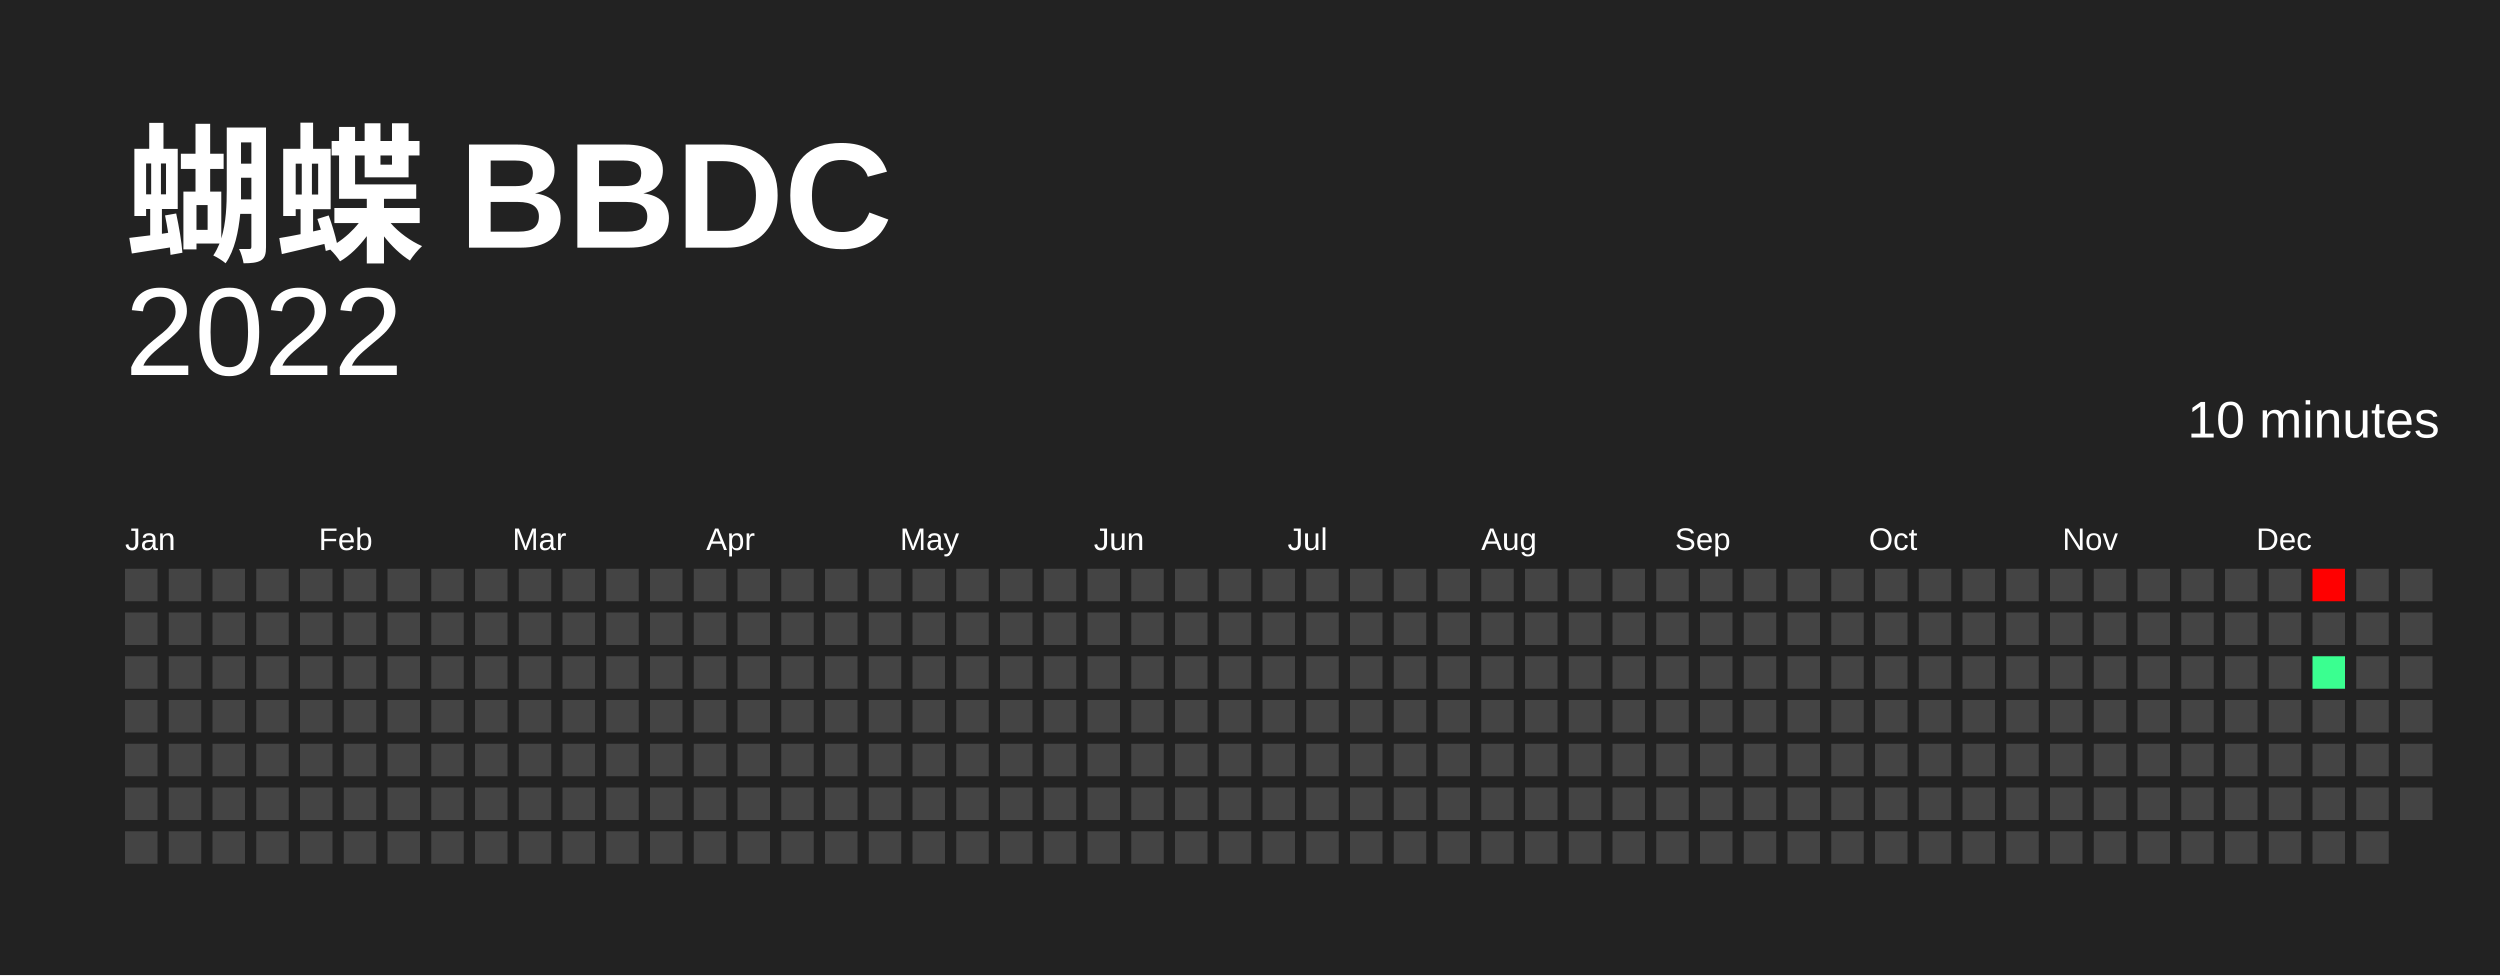
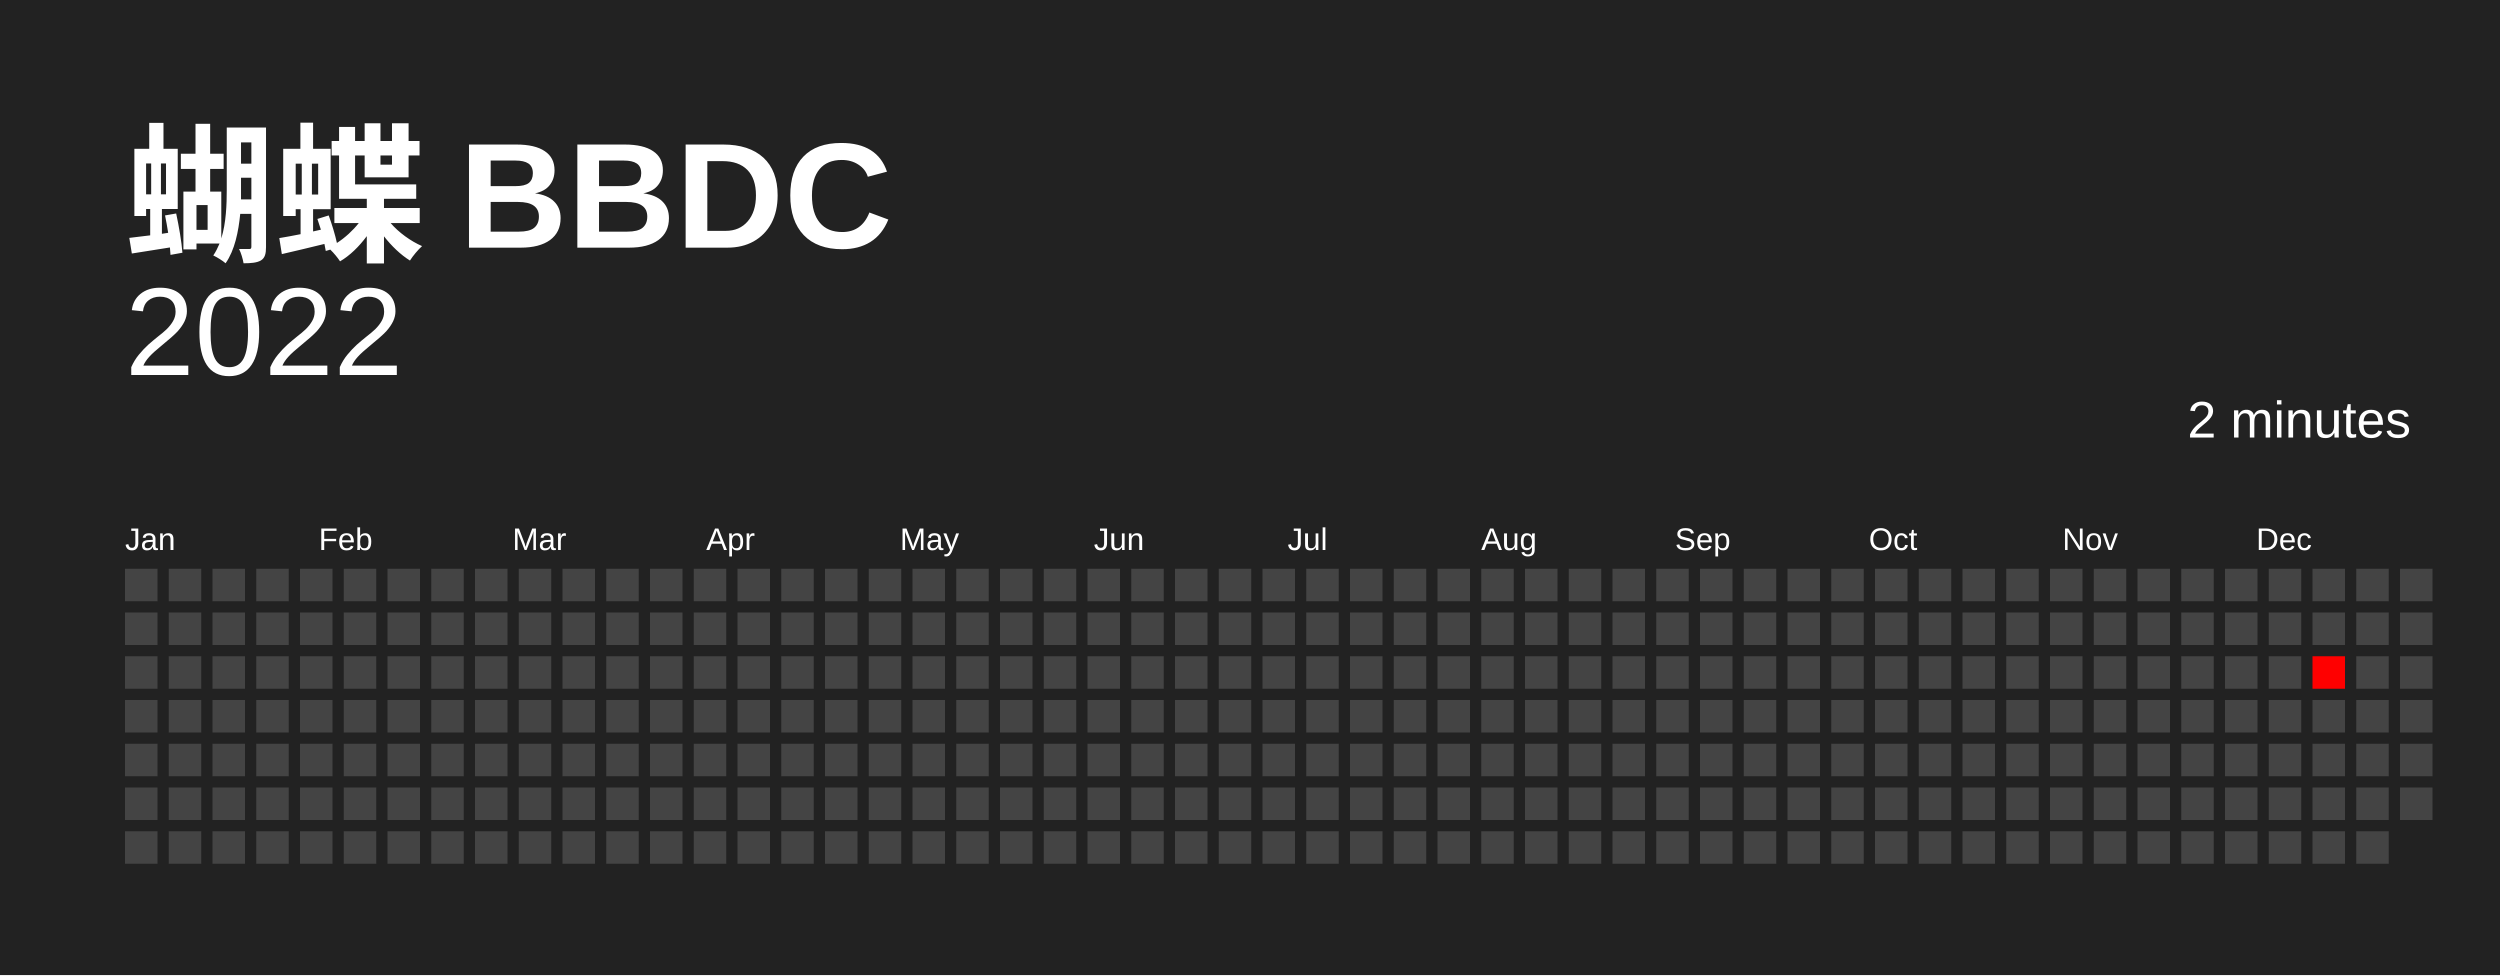
<svg xmlns="http://www.w3.org/2000/svg" baseProfile="full" height="78mm" version="1.1" viewBox="0,0,200,78" width="200mm">
  <defs />
  <rect fill="#222222" height="78" width="200" x="0" y="0" />
  <text fill="#FFFFFF" style="font-size:12px; font-family:Arial; font-weight:bold;" x="10" y="20">蝴蝶 BBDC</text>
  <text alignment-baseline="hanging" fill="#FFFFFF" style="font-size:10.0px; font-family:Arial;" x="10" y="30">2022</text>
-   <text alignment-baseline="hanging" fill="#FFFFFF" style="font-size:4.125px; font-family:Arial;" x="175" y="35">10 minutes</text>
+   <text alignment-baseline="hanging" fill="#FFFFFF" style="font-size:4.125px; font-family:Arial;" x="175" y="35">2 minutes</text>
  <text fill="#FFFFFF" style="font-size:2.5px; font-family:Arial" x="10.0" y="44">Jan</text>
  <text fill="#FFFFFF" style="font-size:2.5px; font-family:Arial" x="25.5" y="44">Feb</text>
  <text fill="#FFFFFF" style="font-size:2.5px; font-family:Arial" x="41.0" y="44">Mar</text>
  <text fill="#FFFFFF" style="font-size:2.5px; font-family:Arial" x="56.5" y="44">Apr</text>
  <text fill="#FFFFFF" style="font-size:2.5px; font-family:Arial" x="72.0" y="44">May</text>
  <text fill="#FFFFFF" style="font-size:2.5px; font-family:Arial" x="87.5" y="44">Jun</text>
  <text fill="#FFFFFF" style="font-size:2.5px; font-family:Arial" x="103.0" y="44">Jul</text>
  <text fill="#FFFFFF" style="font-size:2.5px; font-family:Arial" x="118.5" y="44">Aug</text>
  <text fill="#FFFFFF" style="font-size:2.5px; font-family:Arial" x="134.0" y="44">Sep</text>
  <text fill="#FFFFFF" style="font-size:2.5px; font-family:Arial" x="149.5" y="44">Oct</text>
  <text fill="#FFFFFF" style="font-size:2.5px; font-family:Arial" x="165.0" y="44">Nov</text>
  <text fill="#FFFFFF" style="font-size:2.5px; font-family:Arial" x="180.5" y="44">Dec</text>
  <rect fill="#444444" height="2.6" width="2.6" x="10.0" y="45.5" />
  <rect fill="#444444" height="2.6" width="2.6" x="10.0" y="49.0" />
  <rect fill="#444444" height="2.6" width="2.6" x="10.0" y="52.5" />
  <rect fill="#444444" height="2.6" width="2.6" x="10.0" y="56.0" />
  <rect fill="#444444" height="2.6" width="2.6" x="10.0" y="59.5" />
  <rect fill="#444444" height="2.6" width="2.6" x="10.0" y="63.0" />
  <rect fill="#444444" height="2.6" width="2.6" x="10.0" y="66.5" />
  <rect fill="#444444" height="2.6" width="2.6" x="13.5" y="45.5" />
  <rect fill="#444444" height="2.6" width="2.6" x="13.5" y="49.0" />
  <rect fill="#444444" height="2.6" width="2.6" x="13.5" y="52.5" />
  <rect fill="#444444" height="2.6" width="2.6" x="13.5" y="56.0" />
  <rect fill="#444444" height="2.6" width="2.6" x="13.5" y="59.5" />
  <rect fill="#444444" height="2.6" width="2.6" x="13.5" y="63.0" />
  <rect fill="#444444" height="2.6" width="2.6" x="13.5" y="66.5" />
  <rect fill="#444444" height="2.6" width="2.6" x="17.0" y="45.5" />
  <rect fill="#444444" height="2.6" width="2.6" x="17.0" y="49.0" />
  <rect fill="#444444" height="2.6" width="2.6" x="17.0" y="52.5" />
  <rect fill="#444444" height="2.6" width="2.6" x="17.0" y="56.0" />
  <rect fill="#444444" height="2.6" width="2.6" x="17.0" y="59.5" />
  <rect fill="#444444" height="2.6" width="2.6" x="17.0" y="63.0" />
  <rect fill="#444444" height="2.6" width="2.6" x="17.0" y="66.5" />
  <rect fill="#444444" height="2.6" width="2.6" x="20.5" y="45.5" />
  <rect fill="#444444" height="2.6" width="2.6" x="20.5" y="49.0" />
  <rect fill="#444444" height="2.6" width="2.6" x="20.5" y="52.5" />
  <rect fill="#444444" height="2.6" width="2.6" x="20.5" y="56.0" />
  <rect fill="#444444" height="2.6" width="2.6" x="20.5" y="59.5" />
  <rect fill="#444444" height="2.6" width="2.6" x="20.5" y="63.0" />
  <rect fill="#444444" height="2.6" width="2.6" x="20.5" y="66.5" />
  <rect fill="#444444" height="2.6" width="2.6" x="24.0" y="45.5" />
  <rect fill="#444444" height="2.6" width="2.6" x="24.0" y="49.0" />
  <rect fill="#444444" height="2.6" width="2.6" x="24.0" y="52.5" />
  <rect fill="#444444" height="2.6" width="2.6" x="24.0" y="56.0" />
  <rect fill="#444444" height="2.6" width="2.6" x="24.0" y="59.5" />
  <rect fill="#444444" height="2.6" width="2.6" x="24.0" y="63.0" />
  <rect fill="#444444" height="2.6" width="2.6" x="24.0" y="66.5" />
  <rect fill="#444444" height="2.6" width="2.6" x="27.5" y="45.5" />
  <rect fill="#444444" height="2.6" width="2.6" x="27.5" y="49.0" />
  <rect fill="#444444" height="2.6" width="2.6" x="27.5" y="52.5" />
  <rect fill="#444444" height="2.6" width="2.6" x="27.5" y="56.0" />
  <rect fill="#444444" height="2.6" width="2.6" x="27.5" y="59.5" />
  <rect fill="#444444" height="2.6" width="2.6" x="27.5" y="63.0" />
  <rect fill="#444444" height="2.6" width="2.6" x="27.5" y="66.5" />
  <rect fill="#444444" height="2.6" width="2.6" x="31.0" y="45.5" />
  <rect fill="#444444" height="2.6" width="2.6" x="31.0" y="49.0" />
  <rect fill="#444444" height="2.6" width="2.6" x="31.0" y="52.5" />
  <rect fill="#444444" height="2.6" width="2.6" x="31.0" y="56.0" />
  <rect fill="#444444" height="2.6" width="2.6" x="31.0" y="59.5" />
  <rect fill="#444444" height="2.6" width="2.6" x="31.0" y="63.0" />
  <rect fill="#444444" height="2.6" width="2.6" x="31.0" y="66.5" />
  <rect fill="#444444" height="2.6" width="2.6" x="34.5" y="45.5" />
  <rect fill="#444444" height="2.6" width="2.6" x="34.5" y="49.0" />
  <rect fill="#444444" height="2.6" width="2.6" x="34.5" y="52.5" />
  <rect fill="#444444" height="2.6" width="2.6" x="34.5" y="56.0" />
  <rect fill="#444444" height="2.6" width="2.6" x="34.5" y="59.5" />
  <rect fill="#444444" height="2.6" width="2.6" x="34.5" y="63.0" />
  <rect fill="#444444" height="2.6" width="2.6" x="34.5" y="66.5" />
  <rect fill="#444444" height="2.6" width="2.6" x="38.0" y="45.5" />
  <rect fill="#444444" height="2.6" width="2.6" x="38.0" y="49.0" />
  <rect fill="#444444" height="2.6" width="2.6" x="38.0" y="52.5" />
  <rect fill="#444444" height="2.6" width="2.6" x="38.0" y="56.0" />
  <rect fill="#444444" height="2.6" width="2.6" x="38.0" y="59.5" />
  <rect fill="#444444" height="2.6" width="2.6" x="38.0" y="63.0" />
  <rect fill="#444444" height="2.6" width="2.6" x="38.0" y="66.5" />
  <rect fill="#444444" height="2.6" width="2.6" x="41.5" y="45.5" />
  <rect fill="#444444" height="2.6" width="2.6" x="41.5" y="49.0" />
  <rect fill="#444444" height="2.6" width="2.6" x="41.5" y="52.5" />
  <rect fill="#444444" height="2.6" width="2.6" x="41.5" y="56.0" />
  <rect fill="#444444" height="2.6" width="2.6" x="41.5" y="59.5" />
  <rect fill="#444444" height="2.6" width="2.6" x="41.5" y="63.0" />
  <rect fill="#444444" height="2.6" width="2.6" x="41.5" y="66.5" />
  <rect fill="#444444" height="2.6" width="2.6" x="45.0" y="45.5" />
  <rect fill="#444444" height="2.6" width="2.6" x="45.0" y="49.0" />
  <rect fill="#444444" height="2.6" width="2.6" x="45.0" y="52.5" />
  <rect fill="#444444" height="2.6" width="2.6" x="45.0" y="56.0" />
  <rect fill="#444444" height="2.6" width="2.6" x="45.0" y="59.5" />
  <rect fill="#444444" height="2.6" width="2.6" x="45.0" y="63.0" />
  <rect fill="#444444" height="2.6" width="2.6" x="45.0" y="66.5" />
  <rect fill="#444444" height="2.6" width="2.6" x="48.5" y="45.5" />
  <rect fill="#444444" height="2.6" width="2.6" x="48.5" y="49.0" />
  <rect fill="#444444" height="2.6" width="2.6" x="48.5" y="52.5" />
  <rect fill="#444444" height="2.6" width="2.6" x="48.5" y="56.0" />
  <rect fill="#444444" height="2.6" width="2.6" x="48.5" y="59.5" />
  <rect fill="#444444" height="2.6" width="2.6" x="48.5" y="63.0" />
  <rect fill="#444444" height="2.6" width="2.6" x="48.5" y="66.5" />
  <rect fill="#444444" height="2.6" width="2.6" x="52.0" y="45.5" />
  <rect fill="#444444" height="2.6" width="2.6" x="52.0" y="49.0" />
  <rect fill="#444444" height="2.6" width="2.6" x="52.0" y="52.5" />
  <rect fill="#444444" height="2.6" width="2.6" x="52.0" y="56.0" />
  <rect fill="#444444" height="2.6" width="2.6" x="52.0" y="59.5" />
  <rect fill="#444444" height="2.6" width="2.6" x="52.0" y="63.0" />
  <rect fill="#444444" height="2.6" width="2.6" x="52.0" y="66.5" />
  <rect fill="#444444" height="2.6" width="2.6" x="55.5" y="45.5" />
  <rect fill="#444444" height="2.6" width="2.6" x="55.5" y="49.0" />
  <rect fill="#444444" height="2.6" width="2.6" x="55.5" y="52.5" />
  <rect fill="#444444" height="2.6" width="2.6" x="55.5" y="56.0" />
  <rect fill="#444444" height="2.6" width="2.6" x="55.5" y="59.5" />
  <rect fill="#444444" height="2.6" width="2.6" x="55.5" y="63.0" />
  <rect fill="#444444" height="2.6" width="2.6" x="55.5" y="66.5" />
  <rect fill="#444444" height="2.6" width="2.6" x="59.0" y="45.5" />
  <rect fill="#444444" height="2.6" width="2.6" x="59.0" y="49.0" />
  <rect fill="#444444" height="2.6" width="2.6" x="59.0" y="52.5" />
  <rect fill="#444444" height="2.6" width="2.6" x="59.0" y="56.0" />
  <rect fill="#444444" height="2.6" width="2.6" x="59.0" y="59.5" />
  <rect fill="#444444" height="2.6" width="2.6" x="59.0" y="63.0" />
  <rect fill="#444444" height="2.6" width="2.6" x="59.0" y="66.5" />
  <rect fill="#444444" height="2.6" width="2.6" x="62.5" y="45.5" />
  <rect fill="#444444" height="2.6" width="2.6" x="62.5" y="49.0" />
  <rect fill="#444444" height="2.6" width="2.6" x="62.5" y="52.5" />
  <rect fill="#444444" height="2.6" width="2.6" x="62.5" y="56.0" />
  <rect fill="#444444" height="2.6" width="2.6" x="62.5" y="59.5" />
  <rect fill="#444444" height="2.6" width="2.6" x="62.5" y="63.0" />
  <rect fill="#444444" height="2.6" width="2.6" x="62.5" y="66.5" />
  <rect fill="#444444" height="2.6" width="2.6" x="66.0" y="45.5" />
  <rect fill="#444444" height="2.6" width="2.6" x="66.0" y="49.0" />
  <rect fill="#444444" height="2.6" width="2.6" x="66.0" y="52.5" />
  <rect fill="#444444" height="2.6" width="2.6" x="66.0" y="56.0" />
  <rect fill="#444444" height="2.6" width="2.6" x="66.0" y="59.5" />
  <rect fill="#444444" height="2.6" width="2.6" x="66.0" y="63.0" />
  <rect fill="#444444" height="2.6" width="2.6" x="66.0" y="66.5" />
  <rect fill="#444444" height="2.6" width="2.6" x="69.5" y="45.5" />
  <rect fill="#444444" height="2.6" width="2.6" x="69.5" y="49.0" />
  <rect fill="#444444" height="2.6" width="2.6" x="69.5" y="52.5" />
  <rect fill="#444444" height="2.6" width="2.6" x="69.5" y="56.0" />
  <rect fill="#444444" height="2.6" width="2.6" x="69.5" y="59.5" />
  <rect fill="#444444" height="2.6" width="2.6" x="69.5" y="63.0" />
  <rect fill="#444444" height="2.6" width="2.6" x="69.5" y="66.5" />
  <rect fill="#444444" height="2.6" width="2.6" x="73.0" y="45.5" />
  <rect fill="#444444" height="2.6" width="2.6" x="73.0" y="49.0" />
  <rect fill="#444444" height="2.6" width="2.6" x="73.0" y="52.5" />
  <rect fill="#444444" height="2.6" width="2.6" x="73.0" y="56.0" />
  <rect fill="#444444" height="2.6" width="2.6" x="73.0" y="59.5" />
  <rect fill="#444444" height="2.6" width="2.6" x="73.0" y="63.0" />
  <rect fill="#444444" height="2.6" width="2.6" x="73.0" y="66.5" />
  <rect fill="#444444" height="2.6" width="2.6" x="76.5" y="45.5" />
  <rect fill="#444444" height="2.6" width="2.6" x="76.5" y="49.0" />
  <rect fill="#444444" height="2.6" width="2.6" x="76.5" y="52.5" />
  <rect fill="#444444" height="2.6" width="2.6" x="76.5" y="56.0" />
  <rect fill="#444444" height="2.6" width="2.6" x="76.5" y="59.5" />
  <rect fill="#444444" height="2.6" width="2.6" x="76.5" y="63.0" />
  <rect fill="#444444" height="2.6" width="2.6" x="76.5" y="66.5" />
  <rect fill="#444444" height="2.6" width="2.6" x="80.0" y="45.5" />
  <rect fill="#444444" height="2.6" width="2.6" x="80.0" y="49.0" />
  <rect fill="#444444" height="2.6" width="2.6" x="80.0" y="52.5" />
  <rect fill="#444444" height="2.6" width="2.6" x="80.0" y="56.0" />
  <rect fill="#444444" height="2.6" width="2.6" x="80.0" y="59.5" />
  <rect fill="#444444" height="2.6" width="2.6" x="80.0" y="63.0" />
  <rect fill="#444444" height="2.6" width="2.6" x="80.0" y="66.5" />
  <rect fill="#444444" height="2.6" width="2.6" x="83.5" y="45.5" />
  <rect fill="#444444" height="2.6" width="2.6" x="83.5" y="49.0" />
  <rect fill="#444444" height="2.6" width="2.6" x="83.5" y="52.5" />
  <rect fill="#444444" height="2.6" width="2.6" x="83.5" y="56.0" />
  <rect fill="#444444" height="2.6" width="2.6" x="83.5" y="59.5" />
  <rect fill="#444444" height="2.6" width="2.6" x="83.5" y="63.0" />
  <rect fill="#444444" height="2.6" width="2.6" x="83.5" y="66.5" />
  <rect fill="#444444" height="2.6" width="2.6" x="87.0" y="45.5" />
  <rect fill="#444444" height="2.6" width="2.6" x="87.0" y="49.0" />
  <rect fill="#444444" height="2.6" width="2.6" x="87.0" y="52.5" />
  <rect fill="#444444" height="2.6" width="2.6" x="87.0" y="56.0" />
  <rect fill="#444444" height="2.6" width="2.6" x="87.0" y="59.5" />
  <rect fill="#444444" height="2.6" width="2.6" x="87.0" y="63.0" />
  <rect fill="#444444" height="2.6" width="2.6" x="87.0" y="66.5" />
  <rect fill="#444444" height="2.6" width="2.6" x="90.5" y="45.5" />
  <rect fill="#444444" height="2.6" width="2.6" x="90.5" y="49.0" />
  <rect fill="#444444" height="2.6" width="2.6" x="90.5" y="52.5" />
  <rect fill="#444444" height="2.6" width="2.6" x="90.5" y="56.0" />
  <rect fill="#444444" height="2.6" width="2.6" x="90.5" y="59.5" />
  <rect fill="#444444" height="2.6" width="2.6" x="90.5" y="63.0" />
  <rect fill="#444444" height="2.6" width="2.6" x="90.5" y="66.5" />
  <rect fill="#444444" height="2.6" width="2.6" x="94.0" y="45.5" />
  <rect fill="#444444" height="2.6" width="2.6" x="94.0" y="49.0" />
  <rect fill="#444444" height="2.6" width="2.6" x="94.0" y="52.5" />
  <rect fill="#444444" height="2.6" width="2.6" x="94.0" y="56.0" />
  <rect fill="#444444" height="2.6" width="2.6" x="94.0" y="59.5" />
  <rect fill="#444444" height="2.6" width="2.6" x="94.0" y="63.0" />
  <rect fill="#444444" height="2.6" width="2.6" x="94.0" y="66.5" />
  <rect fill="#444444" height="2.6" width="2.6" x="97.5" y="45.5" />
  <rect fill="#444444" height="2.6" width="2.6" x="97.5" y="49.0" />
  <rect fill="#444444" height="2.6" width="2.6" x="97.5" y="52.5" />
  <rect fill="#444444" height="2.6" width="2.6" x="97.5" y="56.0" />
  <rect fill="#444444" height="2.6" width="2.6" x="97.5" y="59.5" />
  <rect fill="#444444" height="2.6" width="2.6" x="97.5" y="63.0" />
  <rect fill="#444444" height="2.6" width="2.6" x="97.5" y="66.5" />
  <rect fill="#444444" height="2.6" width="2.6" x="101.0" y="45.5" />
  <rect fill="#444444" height="2.6" width="2.6" x="101.0" y="49.0" />
  <rect fill="#444444" height="2.6" width="2.6" x="101.0" y="52.5" />
  <rect fill="#444444" height="2.6" width="2.6" x="101.0" y="56.0" />
  <rect fill="#444444" height="2.6" width="2.6" x="101.0" y="59.5" />
  <rect fill="#444444" height="2.6" width="2.6" x="101.0" y="63.0" />
  <rect fill="#444444" height="2.6" width="2.6" x="101.0" y="66.5" />
  <rect fill="#444444" height="2.6" width="2.6" x="104.5" y="45.5" />
  <rect fill="#444444" height="2.6" width="2.6" x="104.5" y="49.0" />
  <rect fill="#444444" height="2.6" width="2.6" x="104.5" y="52.5" />
  <rect fill="#444444" height="2.6" width="2.6" x="104.5" y="56.0" />
  <rect fill="#444444" height="2.6" width="2.6" x="104.5" y="59.5" />
  <rect fill="#444444" height="2.6" width="2.6" x="104.5" y="63.0" />
  <rect fill="#444444" height="2.6" width="2.6" x="104.5" y="66.5" />
  <rect fill="#444444" height="2.6" width="2.6" x="108.0" y="45.5" />
  <rect fill="#444444" height="2.6" width="2.6" x="108.0" y="49.0" />
  <rect fill="#444444" height="2.6" width="2.6" x="108.0" y="52.5" />
  <rect fill="#444444" height="2.6" width="2.6" x="108.0" y="56.0" />
  <rect fill="#444444" height="2.6" width="2.6" x="108.0" y="59.5" />
  <rect fill="#444444" height="2.6" width="2.6" x="108.0" y="63.0" />
  <rect fill="#444444" height="2.6" width="2.6" x="108.0" y="66.5" />
  <rect fill="#444444" height="2.6" width="2.6" x="111.5" y="45.5" />
  <rect fill="#444444" height="2.6" width="2.6" x="111.5" y="49.0" />
  <rect fill="#444444" height="2.6" width="2.6" x="111.5" y="52.5" />
  <rect fill="#444444" height="2.6" width="2.6" x="111.5" y="56.0" />
  <rect fill="#444444" height="2.6" width="2.6" x="111.5" y="59.5" />
  <rect fill="#444444" height="2.6" width="2.6" x="111.5" y="63.0" />
  <rect fill="#444444" height="2.6" width="2.6" x="111.5" y="66.5" />
  <rect fill="#444444" height="2.6" width="2.6" x="115.0" y="45.5" />
  <rect fill="#444444" height="2.6" width="2.6" x="115.0" y="49.0" />
  <rect fill="#444444" height="2.6" width="2.6" x="115.0" y="52.5" />
  <rect fill="#444444" height="2.6" width="2.6" x="115.0" y="56.0" />
  <rect fill="#444444" height="2.6" width="2.6" x="115.0" y="59.5" />
  <rect fill="#444444" height="2.6" width="2.6" x="115.0" y="63.0" />
  <rect fill="#444444" height="2.6" width="2.6" x="115.0" y="66.5" />
  <rect fill="#444444" height="2.6" width="2.6" x="118.5" y="45.5" />
  <rect fill="#444444" height="2.6" width="2.6" x="118.5" y="49.0" />
  <rect fill="#444444" height="2.6" width="2.6" x="118.5" y="52.5" />
  <rect fill="#444444" height="2.6" width="2.6" x="118.5" y="56.0" />
  <rect fill="#444444" height="2.6" width="2.6" x="118.5" y="59.5" />
  <rect fill="#444444" height="2.6" width="2.6" x="118.5" y="63.0" />
  <rect fill="#444444" height="2.6" width="2.6" x="118.5" y="66.5" />
  <rect fill="#444444" height="2.6" width="2.6" x="122.0" y="45.5" />
  <rect fill="#444444" height="2.6" width="2.6" x="122.0" y="49.0" />
  <rect fill="#444444" height="2.6" width="2.6" x="122.0" y="52.5" />
  <rect fill="#444444" height="2.6" width="2.6" x="122.0" y="56.0" />
  <rect fill="#444444" height="2.6" width="2.6" x="122.0" y="59.5" />
  <rect fill="#444444" height="2.6" width="2.6" x="122.0" y="63.0" />
  <rect fill="#444444" height="2.6" width="2.6" x="122.0" y="66.5" />
  <rect fill="#444444" height="2.6" width="2.6" x="125.5" y="45.5" />
  <rect fill="#444444" height="2.6" width="2.6" x="125.5" y="49.0" />
  <rect fill="#444444" height="2.6" width="2.6" x="125.5" y="52.5" />
  <rect fill="#444444" height="2.6" width="2.6" x="125.5" y="56.0" />
  <rect fill="#444444" height="2.6" width="2.6" x="125.5" y="59.5" />
  <rect fill="#444444" height="2.6" width="2.6" x="125.5" y="63.0" />
  <rect fill="#444444" height="2.6" width="2.6" x="125.5" y="66.5" />
  <rect fill="#444444" height="2.6" width="2.6" x="129.0" y="45.5" />
  <rect fill="#444444" height="2.6" width="2.6" x="129.0" y="49.0" />
  <rect fill="#444444" height="2.6" width="2.6" x="129.0" y="52.5" />
  <rect fill="#444444" height="2.6" width="2.6" x="129.0" y="56.0" />
  <rect fill="#444444" height="2.6" width="2.6" x="129.0" y="59.5" />
  <rect fill="#444444" height="2.6" width="2.6" x="129.0" y="63.0" />
  <rect fill="#444444" height="2.6" width="2.6" x="129.0" y="66.5" />
  <rect fill="#444444" height="2.6" width="2.6" x="132.5" y="45.5" />
  <rect fill="#444444" height="2.6" width="2.6" x="132.5" y="49.0" />
  <rect fill="#444444" height="2.6" width="2.6" x="132.5" y="52.5" />
  <rect fill="#444444" height="2.6" width="2.6" x="132.5" y="56.0" />
  <rect fill="#444444" height="2.6" width="2.6" x="132.5" y="59.5" />
  <rect fill="#444444" height="2.6" width="2.6" x="132.5" y="63.0" />
  <rect fill="#444444" height="2.6" width="2.6" x="132.5" y="66.5" />
  <rect fill="#444444" height="2.6" width="2.6" x="136.0" y="45.5" />
  <rect fill="#444444" height="2.6" width="2.6" x="136.0" y="49.0" />
  <rect fill="#444444" height="2.6" width="2.6" x="136.0" y="52.5" />
  <rect fill="#444444" height="2.6" width="2.6" x="136.0" y="56.0" />
  <rect fill="#444444" height="2.6" width="2.6" x="136.0" y="59.5" />
  <rect fill="#444444" height="2.6" width="2.6" x="136.0" y="63.0" />
  <rect fill="#444444" height="2.6" width="2.6" x="136.0" y="66.5" />
  <rect fill="#444444" height="2.6" width="2.6" x="139.5" y="45.5" />
  <rect fill="#444444" height="2.6" width="2.6" x="139.5" y="49.0" />
  <rect fill="#444444" height="2.6" width="2.6" x="139.5" y="52.5" />
  <rect fill="#444444" height="2.6" width="2.6" x="139.5" y="56.0" />
  <rect fill="#444444" height="2.6" width="2.6" x="139.5" y="59.5" />
  <rect fill="#444444" height="2.6" width="2.6" x="139.5" y="63.0" />
  <rect fill="#444444" height="2.6" width="2.6" x="139.5" y="66.5" />
  <rect fill="#444444" height="2.6" width="2.6" x="143.0" y="45.5" />
  <rect fill="#444444" height="2.6" width="2.6" x="143.0" y="49.0" />
  <rect fill="#444444" height="2.6" width="2.6" x="143.0" y="52.5" />
  <rect fill="#444444" height="2.6" width="2.6" x="143.0" y="56.0" />
  <rect fill="#444444" height="2.6" width="2.6" x="143.0" y="59.5" />
  <rect fill="#444444" height="2.6" width="2.6" x="143.0" y="63.0" />
  <rect fill="#444444" height="2.6" width="2.6" x="143.0" y="66.5" />
  <rect fill="#444444" height="2.6" width="2.6" x="146.5" y="45.5" />
  <rect fill="#444444" height="2.6" width="2.6" x="146.5" y="49.0" />
  <rect fill="#444444" height="2.6" width="2.6" x="146.5" y="52.5" />
  <rect fill="#444444" height="2.6" width="2.6" x="146.5" y="56.0" />
  <rect fill="#444444" height="2.6" width="2.6" x="146.5" y="59.5" />
  <rect fill="#444444" height="2.6" width="2.6" x="146.5" y="63.0" />
  <rect fill="#444444" height="2.6" width="2.6" x="146.5" y="66.5" />
  <rect fill="#444444" height="2.6" width="2.6" x="150.0" y="45.5" />
  <rect fill="#444444" height="2.6" width="2.6" x="150.0" y="49.0" />
  <rect fill="#444444" height="2.6" width="2.6" x="150.0" y="52.5" />
  <rect fill="#444444" height="2.6" width="2.6" x="150.0" y="56.0" />
  <rect fill="#444444" height="2.6" width="2.6" x="150.0" y="59.5" />
  <rect fill="#444444" height="2.6" width="2.6" x="150.0" y="63.0" />
  <rect fill="#444444" height="2.6" width="2.6" x="150.0" y="66.5" />
  <rect fill="#444444" height="2.6" width="2.6" x="153.5" y="45.5" />
  <rect fill="#444444" height="2.6" width="2.6" x="153.5" y="49.0" />
  <rect fill="#444444" height="2.6" width="2.6" x="153.5" y="52.5" />
  <rect fill="#444444" height="2.6" width="2.6" x="153.5" y="56.0" />
  <rect fill="#444444" height="2.6" width="2.6" x="153.5" y="59.5" />
  <rect fill="#444444" height="2.6" width="2.6" x="153.5" y="63.0" />
  <rect fill="#444444" height="2.6" width="2.6" x="153.5" y="66.5" />
  <rect fill="#444444" height="2.6" width="2.6" x="157.0" y="45.5" />
  <rect fill="#444444" height="2.6" width="2.6" x="157.0" y="49.0" />
  <rect fill="#444444" height="2.6" width="2.6" x="157.0" y="52.5" />
  <rect fill="#444444" height="2.6" width="2.6" x="157.0" y="56.0" />
  <rect fill="#444444" height="2.6" width="2.6" x="157.0" y="59.5" />
  <rect fill="#444444" height="2.6" width="2.6" x="157.0" y="63.0" />
  <rect fill="#444444" height="2.6" width="2.6" x="157.0" y="66.5" />
  <rect fill="#444444" height="2.6" width="2.6" x="160.5" y="45.5" />
  <rect fill="#444444" height="2.6" width="2.6" x="160.5" y="49.0" />
  <rect fill="#444444" height="2.6" width="2.6" x="160.5" y="52.5" />
  <rect fill="#444444" height="2.6" width="2.6" x="160.5" y="56.0" />
  <rect fill="#444444" height="2.6" width="2.6" x="160.5" y="59.5" />
  <rect fill="#444444" height="2.6" width="2.6" x="160.5" y="63.0" />
  <rect fill="#444444" height="2.6" width="2.6" x="160.5" y="66.5" />
  <rect fill="#444444" height="2.6" width="2.6" x="164.0" y="45.5" />
  <rect fill="#444444" height="2.6" width="2.6" x="164.0" y="49.0" />
  <rect fill="#444444" height="2.6" width="2.6" x="164.0" y="52.5" />
  <rect fill="#444444" height="2.6" width="2.6" x="164.0" y="56.0" />
  <rect fill="#444444" height="2.6" width="2.6" x="164.0" y="59.5" />
  <rect fill="#444444" height="2.6" width="2.6" x="164.0" y="63.0" />
  <rect fill="#444444" height="2.6" width="2.6" x="164.0" y="66.5" />
  <rect fill="#444444" height="2.6" width="2.6" x="167.5" y="45.5" />
  <rect fill="#444444" height="2.6" width="2.6" x="167.5" y="49.0" />
  <rect fill="#444444" height="2.6" width="2.6" x="167.5" y="52.5" />
  <rect fill="#444444" height="2.6" width="2.6" x="167.5" y="56.0" />
  <rect fill="#444444" height="2.6" width="2.6" x="167.5" y="59.5" />
  <rect fill="#444444" height="2.6" width="2.6" x="167.5" y="63.0" />
  <rect fill="#444444" height="2.6" width="2.6" x="167.5" y="66.5" />
  <rect fill="#444444" height="2.6" width="2.6" x="171.0" y="45.5" />
  <rect fill="#444444" height="2.6" width="2.6" x="171.0" y="49.0" />
  <rect fill="#444444" height="2.6" width="2.6" x="171.0" y="52.5" />
  <rect fill="#444444" height="2.6" width="2.6" x="171.0" y="56.0" />
  <rect fill="#444444" height="2.6" width="2.6" x="171.0" y="59.5" />
  <rect fill="#444444" height="2.6" width="2.6" x="171.0" y="63.0" />
  <rect fill="#444444" height="2.6" width="2.6" x="171.0" y="66.5" />
  <rect fill="#444444" height="2.6" width="2.6" x="174.5" y="45.5" />
  <rect fill="#444444" height="2.6" width="2.6" x="174.5" y="49.0" />
  <rect fill="#444444" height="2.6" width="2.6" x="174.5" y="52.5" />
  <rect fill="#444444" height="2.6" width="2.6" x="174.5" y="56.0" />
  <rect fill="#444444" height="2.6" width="2.6" x="174.5" y="59.5" />
  <rect fill="#444444" height="2.6" width="2.6" x="174.5" y="63.0" />
  <rect fill="#444444" height="2.6" width="2.6" x="174.5" y="66.5" />
  <rect fill="#444444" height="2.6" width="2.6" x="178.0" y="45.5" />
  <rect fill="#444444" height="2.6" width="2.6" x="178.0" y="49.0" />
  <rect fill="#444444" height="2.6" width="2.6" x="178.0" y="52.5" />
  <rect fill="#444444" height="2.6" width="2.6" x="178.0" y="56.0" />
  <rect fill="#444444" height="2.6" width="2.6" x="178.0" y="59.5" />
  <rect fill="#444444" height="2.6" width="2.6" x="178.0" y="63.0" />
  <rect fill="#444444" height="2.6" width="2.6" x="178.0" y="66.5" />
  <rect fill="#444444" height="2.6" width="2.6" x="181.5" y="45.5" />
  <rect fill="#444444" height="2.6" width="2.6" x="181.5" y="49.0" />
  <rect fill="#444444" height="2.6" width="2.6" x="181.5" y="52.5" />
  <rect fill="#444444" height="2.6" width="2.6" x="181.5" y="56.0" />
  <rect fill="#444444" height="2.6" width="2.6" x="181.5" y="59.5" />
  <rect fill="#444444" height="2.6" width="2.6" x="181.5" y="63.0" />
  <rect fill="#444444" height="2.6" width="2.6" x="181.5" y="66.5" />
-   <rect fill="red" height="2.6" width="2.6" x="185.0" y="45.5" />
+   <rect fill="#444444" height="2.6" width="2.6" x="185.0" y="45.5" />
  <rect fill="#444444" height="2.6" width="2.6" x="185.0" y="49.0" />
-   <rect fill="#3aff90" height="2.6" width="2.6" x="185.0" y="52.5" />
+   <rect fill="#ff0000" height="2.6" width="2.6" x="185.0" y="52.5" />
  <rect fill="#444444" height="2.6" width="2.6" x="185.0" y="56.0" />
  <rect fill="#444444" height="2.6" width="2.6" x="185.0" y="59.5" />
  <rect fill="#444444" height="2.6" width="2.6" x="185.0" y="63.0" />
  <rect fill="#444444" height="2.6" width="2.6" x="185.0" y="66.5" />
  <rect fill="#444444" height="2.6" width="2.6" x="188.5" y="45.5" />
  <rect fill="#444444" height="2.6" width="2.6" x="188.5" y="49.0" />
  <rect fill="#444444" height="2.6" width="2.6" x="188.5" y="52.5" />
  <rect fill="#444444" height="2.6" width="2.6" x="188.5" y="56.0" />
  <rect fill="#444444" height="2.6" width="2.6" x="188.5" y="59.5" />
  <rect fill="#444444" height="2.6" width="2.6" x="188.5" y="63.0" />
  <rect fill="#444444" height="2.6" width="2.6" x="188.5" y="66.5" />
  <rect fill="#444444" height="2.6" width="2.6" x="192.0" y="45.5" />
  <rect fill="#444444" height="2.6" width="2.6" x="192.0" y="49.0" />
  <rect fill="#444444" height="2.6" width="2.6" x="192.0" y="52.5" />
  <rect fill="#444444" height="2.6" width="2.6" x="192.0" y="56.0" />
  <rect fill="#444444" height="2.6" width="2.6" x="192.0" y="59.5" />
  <rect fill="#444444" height="2.6" width="2.6" x="192.0" y="63.0" />
</svg>
